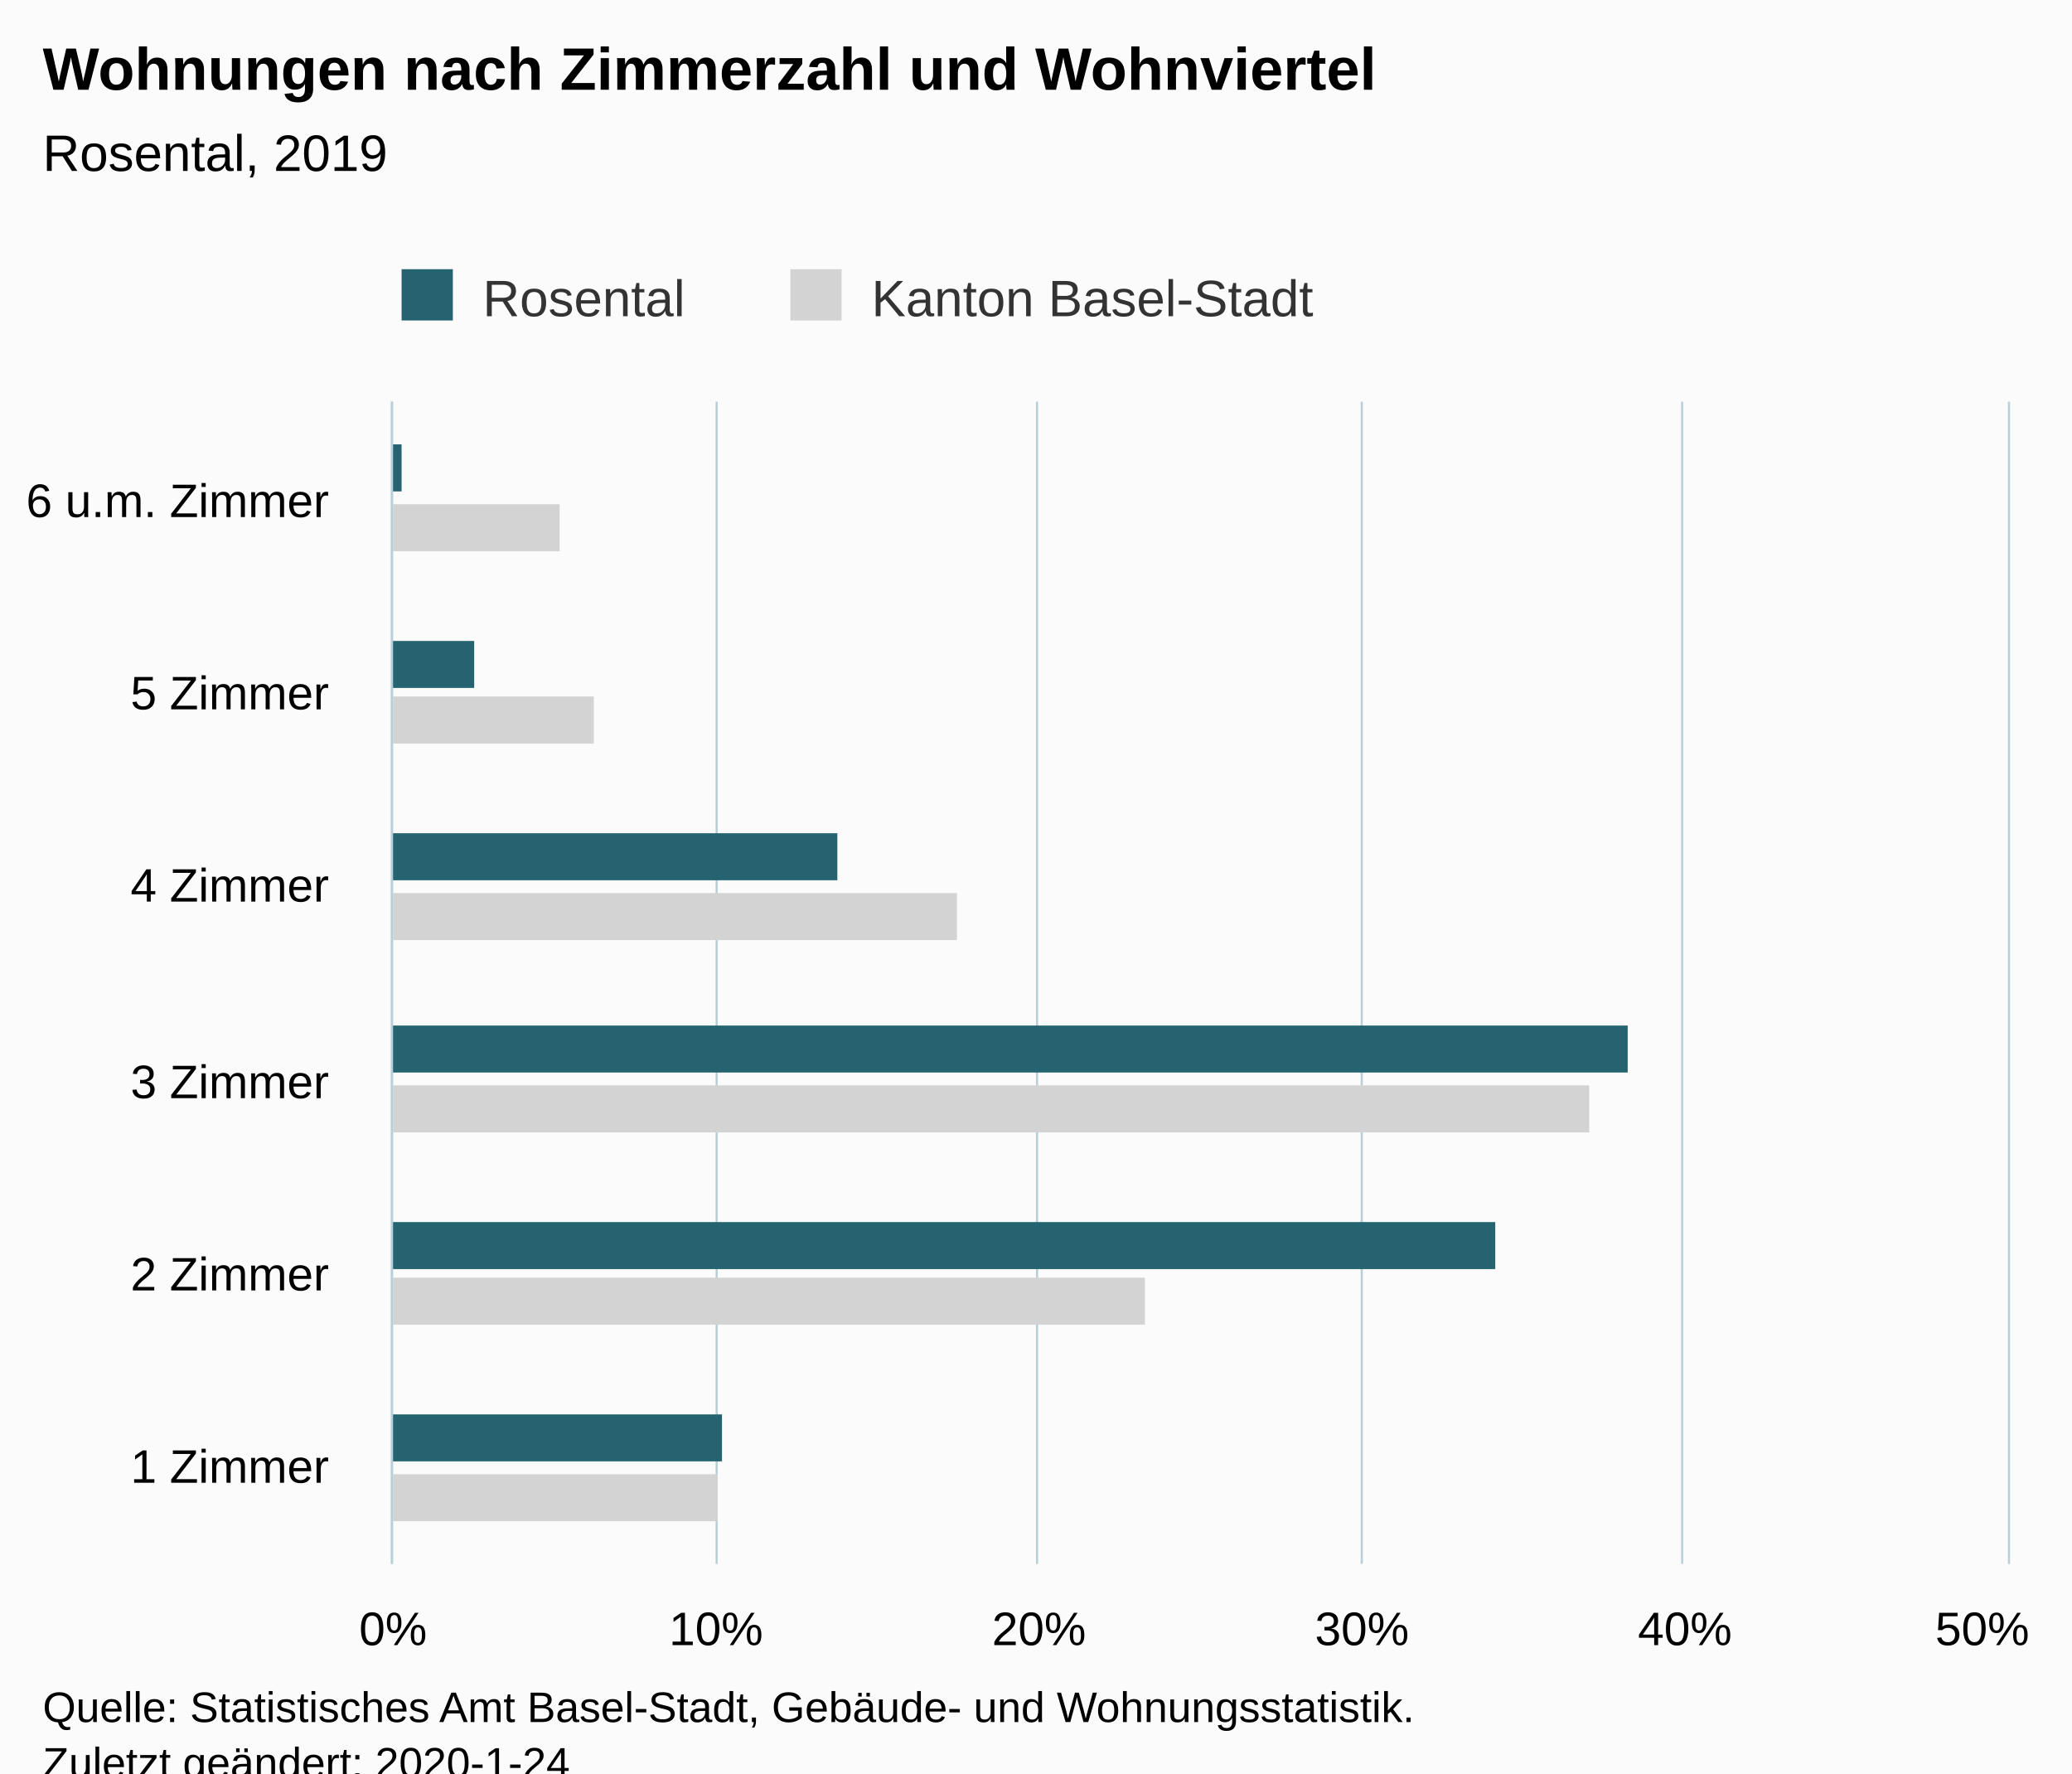
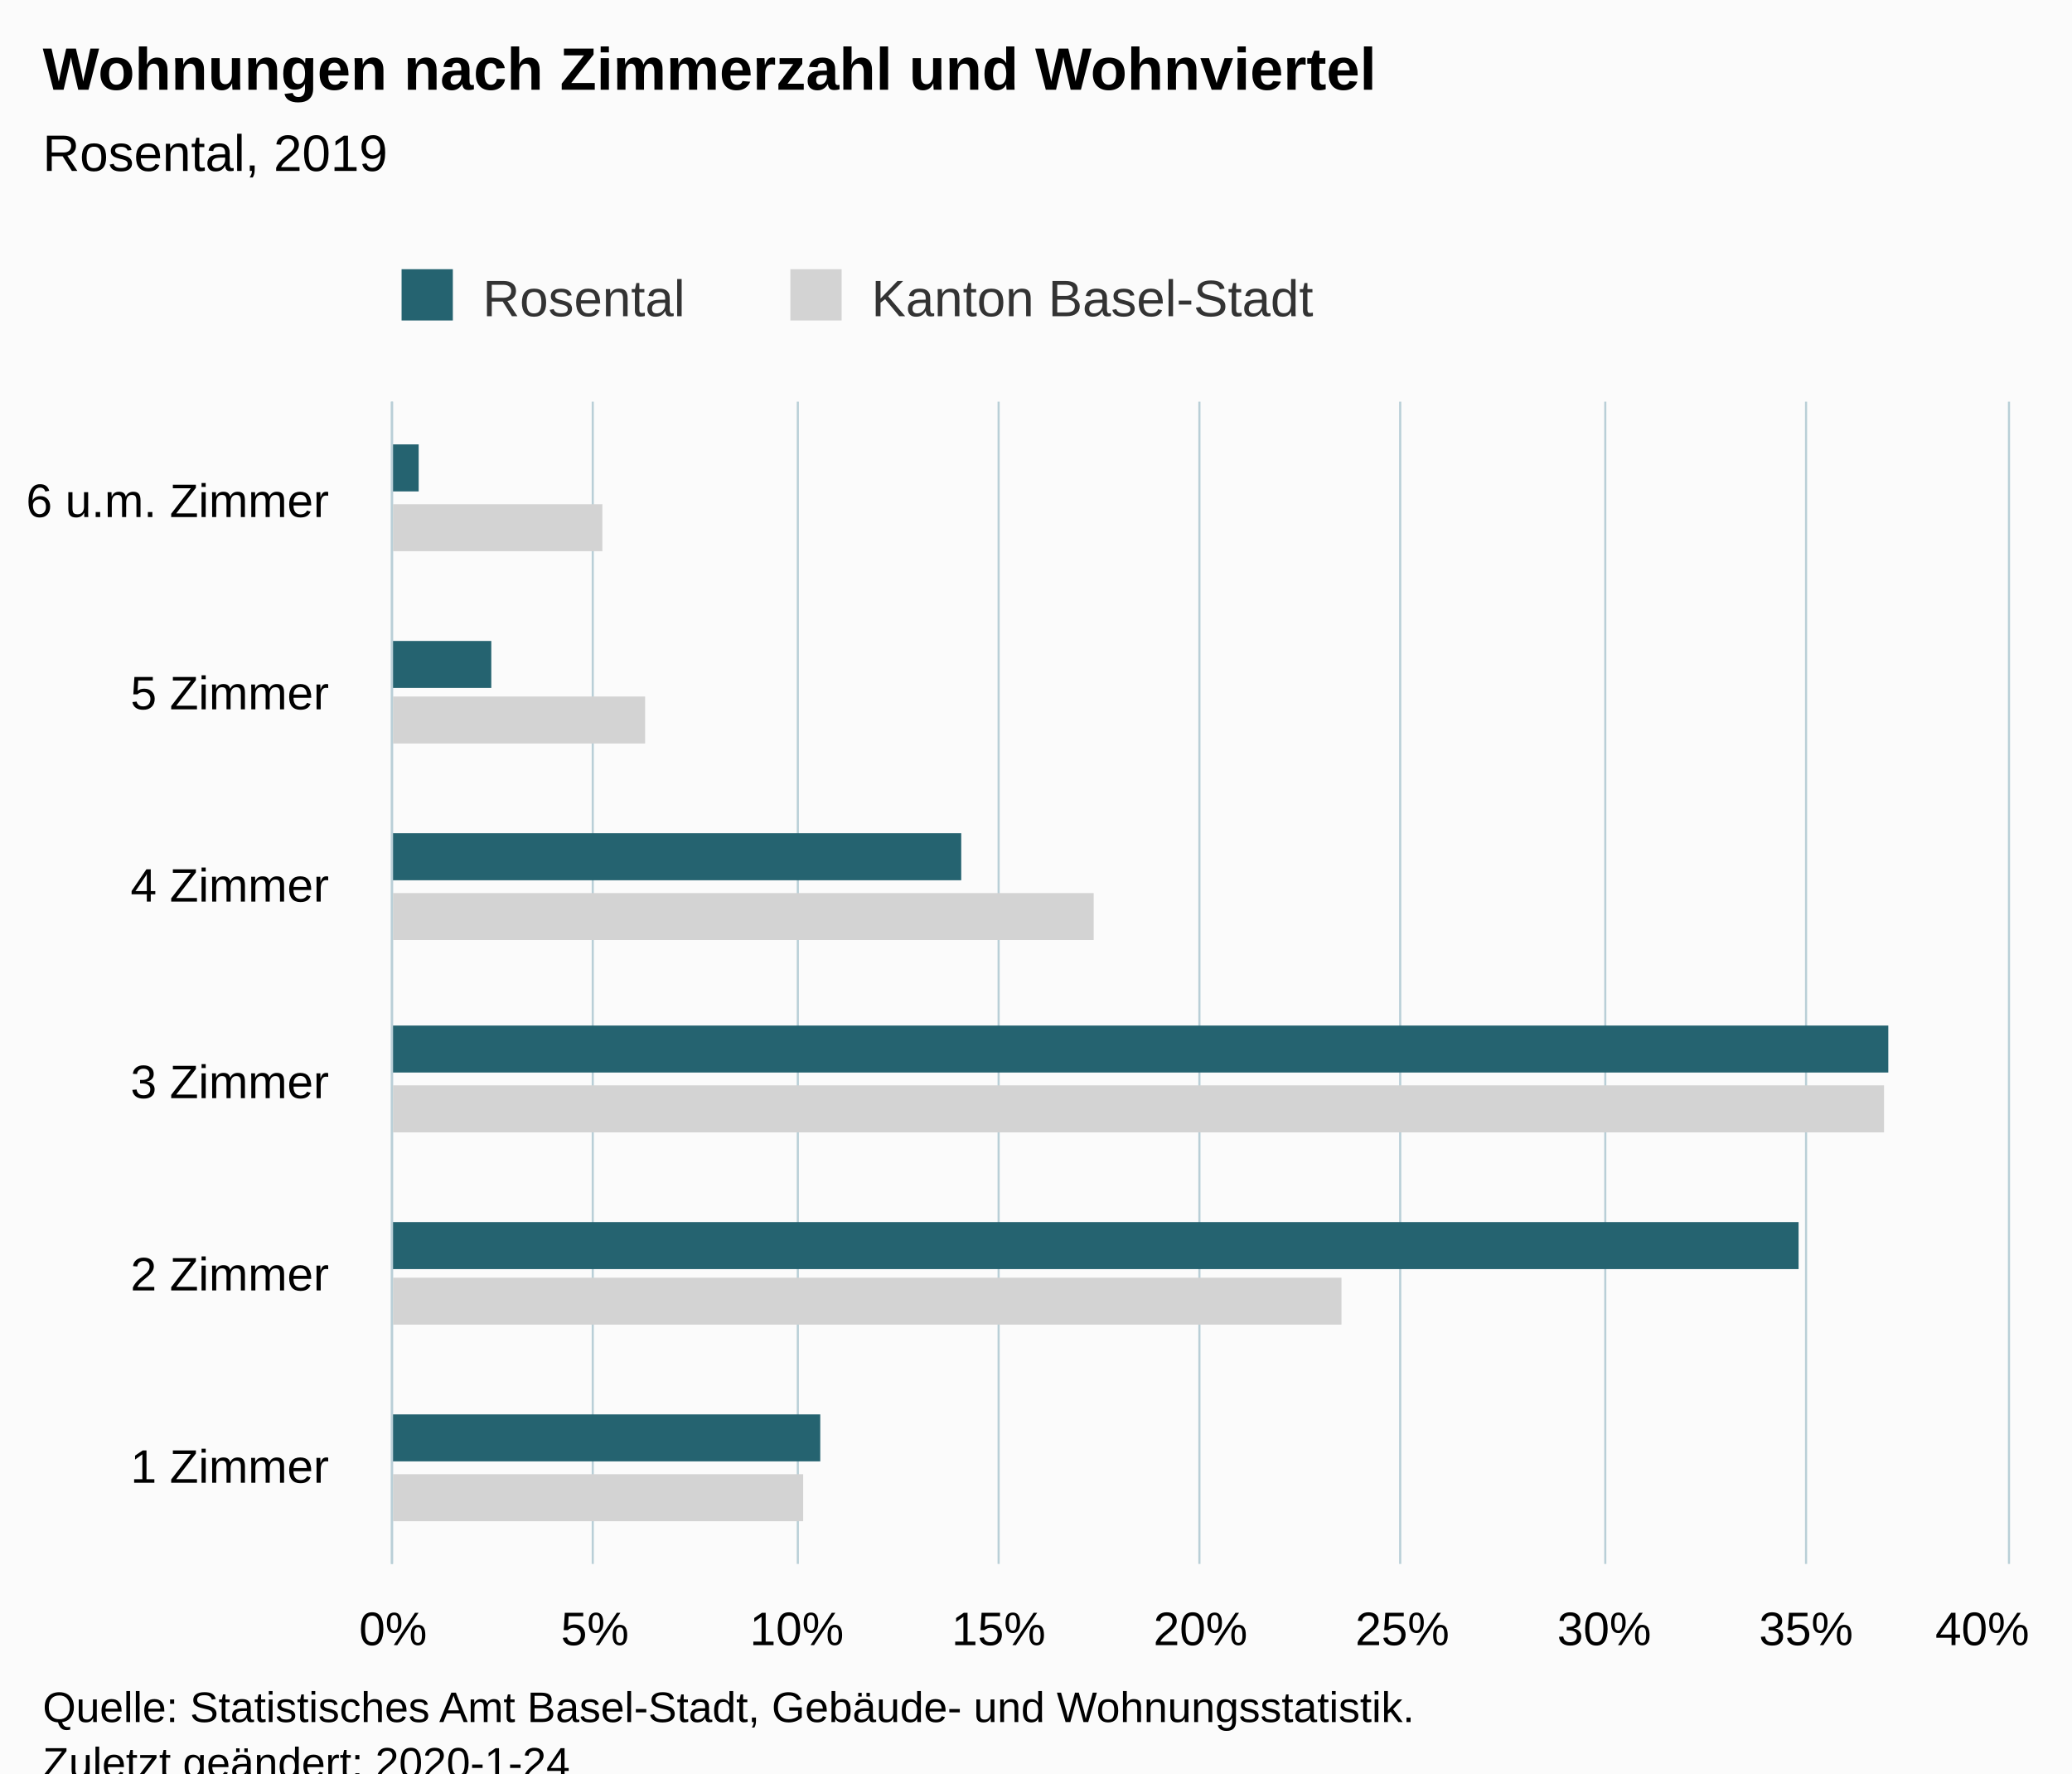
<svg xmlns="http://www.w3.org/2000/svg" version="1.1" class="highcharts-root" style="font-family:Arial;font-size:12px;" viewBox="0 0 485 415">
  <defs>
-     <clipPath id="highcharts-dn9138b-6">
+     <clipPath id="highcharts-8k996rt-6">
      <rect x="0" y="0" width="272" height="378" fill="none" />
    </clipPath>
-     <clipPath id="highcharts-dn9138b-7">
+     <clipPath id="highcharts-8k996rt-7">
      <rect x="0" y="0" width="272" height="378" fill="none" />
    </clipPath>
  </defs>
  <rect fill="#fbfbfb" class="highcharts-background" x="0" y="0" width="485" height="428" rx="0" ry="0" />
  <rect fill="none" class="highcharts-plot-background" x="92" y="94" width="378" height="272" />
  <g class="highcharts-pane-group" data-z-index="0" />
  <g class="highcharts-grid highcharts-xaxis-grid " data-z-index="1">
    <path fill="none" data-z-index="1" class="highcharts-grid-line" d="M 92 321.5 L 470 321.5" opacity="1" />
    <path fill="none" data-z-index="1" class="highcharts-grid-line" d="M 92 275.5 L 470 275.5" opacity="1" />
    <path fill="none" data-z-index="1" class="highcharts-grid-line" d="M 92 230.5 L 470 230.5" opacity="1" />
    <path fill="none" data-z-index="1" class="highcharts-grid-line" d="M 92 185.5 L 470 185.5" opacity="1" />
    <path fill="none" data-z-index="1" class="highcharts-grid-line" d="M 92 139.5 L 470 139.5" opacity="1" />
    <path fill="none" data-z-index="1" class="highcharts-grid-line" d="M 92 94.5 L 470 94.5" opacity="1" />
    <path fill="none" data-z-index="1" class="highcharts-grid-line" d="M 92 366.5 L 470 366.5" opacity="1" />
  </g>
  <g class="highcharts-grid highcharts-yaxis-grid " data-z-index="1">
    <path fill="none" stroke="#B9CFD7" stroke-width="0.5" data-z-index="1" class="highcharts-grid-line" d="M 91.75 94 L 91.75 366" opacity="1" />
-     <path fill="none" stroke="#B9CFD7" stroke-width="0.5" data-z-index="1" class="highcharts-grid-line" d="M 167.75 94 L 167.75 366" opacity="1" />
-     <path fill="none" stroke="#B9CFD7" stroke-width="0.5" data-z-index="1" class="highcharts-grid-line" d="M 242.75 94 L 242.75 366" opacity="1" />
-     <path fill="none" stroke="#B9CFD7" stroke-width="0.5" data-z-index="1" class="highcharts-grid-line" d="M 318.75 94 L 318.75 366" opacity="1" />
-     <path fill="none" stroke="#B9CFD7" stroke-width="0.5" data-z-index="1" class="highcharts-grid-line" d="M 393.75 94 L 393.75 366" opacity="1" />
+     <path fill="none" stroke="#B9CFD7" stroke-width="0.5" data-z-index="1" class="highcharts-grid-line" d="M 138.75 94 L 138.75 366" opacity="1" />
+     <path fill="none" stroke="#B9CFD7" stroke-width="0.5" data-z-index="1" class="highcharts-grid-line" d="M 186.75 94 L 186.75 366" opacity="1" />
+     <path fill="none" stroke="#B9CFD7" stroke-width="0.5" data-z-index="1" class="highcharts-grid-line" d="M 233.75 94 L 233.75 366" opacity="1" />
+     <path fill="none" stroke="#B9CFD7" stroke-width="0.5" data-z-index="1" class="highcharts-grid-line" d="M 280.75 94 L 280.75 366" opacity="1" />
+     <path fill="none" stroke="#B9CFD7" stroke-width="0.5" data-z-index="1" class="highcharts-grid-line" d="M 327.75 94 L 327.75 366" opacity="1" />
+     <path fill="none" stroke="#B9CFD7" stroke-width="0.5" data-z-index="1" class="highcharts-grid-line" d="M 375.75 94 L 375.75 366" opacity="1" />
+     <path fill="none" stroke="#B9CFD7" stroke-width="0.5" data-z-index="1" class="highcharts-grid-line" d="M 422.75 94 L 422.75 366" opacity="1" />
    <path fill="none" stroke="#B9CFD7" stroke-width="0.5" data-z-index="1" class="highcharts-grid-line" d="M 470.25 94 L 470.25 366" opacity="1" />
  </g>
  <rect fill="none" class="highcharts-plot-border" data-z-index="1" x="92" y="94" width="378" height="272" />
  <g class="highcharts-axis highcharts-xaxis " data-z-index="2">
    <path fill="none" class="highcharts-axis-line" stroke="#B9CFD7" stroke-width="0.5" data-z-index="7" d="M 91.75 94 L 91.75 366" />
  </g>
  <g class="highcharts-axis highcharts-yaxis " data-z-index="2">
    <path fill="none" class="highcharts-axis-line" data-z-index="7" d="M 92 366 L 470 366" />
  </g>
  <g class="highcharts-series-group" data-z-index="3">
-     <g data-z-index="0.1" class="highcharts-series highcharts-series-0 highcharts-bar-series " transform="translate(470,366) rotate(90) scale(-1,1) scale(1 1)" clip-path="url(#highcharts-dn9138b-7)">
-       <rect x="10" y="302" width="11" height="77" fill="lightgray" class="highcharts-point" />
-       <rect x="56" y="202" width="11" height="177" fill="lightgray" class="highcharts-point" />
-       <rect x="101" y="98" width="11" height="281" fill="lightgray" class="highcharts-point" />
-       <rect x="146" y="246" width="11" height="133" fill="lightgray" class="highcharts-point" />
-       <rect x="192" y="331" width="11" height="48" fill="lightgray" class="highcharts-point" />
-       <rect x="237" y="339" width="11" height="40" fill="lightgray" class="highcharts-point" />
+     <g data-z-index="0.1" class="highcharts-series highcharts-series-0 highcharts-bar-series " transform="translate(470,366) rotate(90) scale(-1,1) scale(1 1)" clip-path="url(#highcharts-8k996rt-7)">
+       <rect x="10" y="282" width="11" height="97" fill="lightgray" class="highcharts-point" />
+       <rect x="56" y="156" width="11" height="223" fill="lightgray" class="highcharts-point" />
+       <rect x="101" y="29" width="11" height="350" fill="lightgray" class="highcharts-point" />
+       <rect x="146" y="214" width="11" height="165" fill="lightgray" class="highcharts-point" />
+       <rect x="192" y="319" width="11" height="60" fill="lightgray" class="highcharts-point" />
+       <rect x="237" y="329" width="11" height="50" fill="lightgray" class="highcharts-point" />
    </g>
    <g data-z-index="0.1" class="highcharts-markers highcharts-series-0 highcharts-bar-series " transform="translate(470,366) rotate(90) scale(-1,1) scale(1 1)" clip-path="none" />
-     <g data-z-index="0.1" class="highcharts-series highcharts-series-1 highcharts-bar-series " transform="translate(470,366) rotate(90) scale(-1,1) scale(1 1)" clip-path="url(#highcharts-dn9138b-7)">
-       <rect x="24" y="301" width="11" height="78" fill="rgb(37, 99, 112)" class="highcharts-point" />
-       <rect x="69" y="120" width="11" height="259" fill="rgb(37, 99, 112)" class="highcharts-point" />
-       <rect x="115" y="89" width="11" height="290" fill="rgb(37, 99, 112)" class="highcharts-point" />
-       <rect x="160" y="274" width="11" height="105" fill="rgb(37, 99, 112)" class="highcharts-point" />
-       <rect x="205" y="359" width="11" height="20" fill="rgb(37, 99, 112)" class="highcharts-point" />
-       <rect x="251" y="376" width="11" height="3" fill="rgb(37, 99, 112)" class="highcharts-point" />
+     <g data-z-index="0.1" class="highcharts-series highcharts-series-1 highcharts-bar-series " transform="translate(470,366) rotate(90) scale(-1,1) scale(1 1)" clip-path="url(#highcharts-8k996rt-7)">
+       <rect x="24" y="278" width="11" height="101" fill="rgb(37, 99, 112)" class="highcharts-point" />
+       <rect x="69" y="49" width="11" height="330" fill="rgb(37, 99, 112)" class="highcharts-point" />
+       <rect x="115" y="28" width="11" height="351" fill="rgb(37, 99, 112)" class="highcharts-point" />
+       <rect x="160" y="245" width="11" height="134" fill="rgb(37, 99, 112)" class="highcharts-point" />
+       <rect x="205" y="355" width="11" height="24" fill="rgb(37, 99, 112)" class="highcharts-point" />
+       <rect x="251" y="372" width="11" height="7" fill="rgb(37, 99, 112)" class="highcharts-point" />
    </g>
    <g data-z-index="0.1" class="highcharts-markers highcharts-series-1 highcharts-bar-series " transform="translate(470,366) rotate(90) scale(-1,1) scale(1 1)" clip-path="none" />
  </g>
  <text x="10" text-anchor="start" class="highcharts-title" data-z-index="4" style="color:#000000;font-size:14px;font-weight:bold;fill:#000000;" y="21">
    <tspan>Wohnungen nach Zimmerzahl und Wohnviertel</tspan>
  </text>
  <text x="10" text-anchor="start" class="highcharts-subtitle" data-z-index="4" style="color:#000000;font-size:12px;font-weight:normal;font-family:Arial;fill:#000000;" y="40">
    <tspan>Rosental, 2019</tspan>
  </text>
  <g class="highcharts-legend" data-z-index="7" transform="translate(84,56)">
    <rect fill="none" class="highcharts-legend-box" rx="0" ry="0" x="0" y="0" width="234" height="26" visibility="visible" />
    <g data-z-index="1">
      <g>
        <g class="highcharts-legend-item highcharts-bar-series highcharts-color-undefined highcharts-series-1" data-z-index="1" transform="translate(8,3)">
          <text x="21" style="color:#333333;font-size:12px;font-weight:normal;cursor:pointer;fill:#333333;" text-anchor="start" data-z-index="2" y="15">
            <tspan>Rosental</tspan>
          </text>
          <rect x="2" y="4" width="12" height="12" fill="rgb(37, 99, 112)" class="highcharts-point" data-z-index="3" />
        </g>
        <g class="highcharts-legend-item highcharts-bar-series highcharts-color-undefined highcharts-series-0" data-z-index="1" transform="translate(99,3)">
          <text x="21" y="15" style="color:#333333;font-size:12px;font-weight:normal;cursor:pointer;fill:#333333;" text-anchor="start" data-z-index="2">
            <tspan>Kanton Basel-Stadt</tspan>
          </text>
          <rect x="2" y="4" width="12" height="12" fill="lightgray" class="highcharts-point" data-z-index="3" />
        </g>
      </g>
    </g>
  </g>
  <g class="highcharts-axis-labels highcharts-xaxis-labels " data-z-index="7">
    <text x="77" style="color:#000000;cursor:default;font-size:11px;fill:#000000;" text-anchor="end" transform="translate(0,0)" y="347" opacity="1">
      <tspan>1 Zimmer</tspan>
    </text>
    <text x="77" style="color:#000000;cursor:default;font-size:11px;fill:#000000;" text-anchor="end" transform="translate(0,0)" y="302" opacity="1">
      <tspan>2 Zimmer</tspan>
    </text>
    <text x="77" style="color:#000000;cursor:default;font-size:11px;fill:#000000;" text-anchor="end" transform="translate(0,0)" y="257" opacity="1">
      <tspan>3 Zimmer</tspan>
    </text>
    <text x="77" style="color:#000000;cursor:default;font-size:11px;fill:#000000;" text-anchor="end" transform="translate(0,0)" y="211" opacity="1">
      <tspan>4 Zimmer</tspan>
    </text>
    <text x="77" style="color:#000000;cursor:default;font-size:11px;fill:#000000;" text-anchor="end" transform="translate(0,0)" y="166" opacity="1">
      <tspan>5 Zimmer</tspan>
    </text>
    <text x="77" style="color:#000000;cursor:default;font-size:11px;fill:#000000;" text-anchor="end" transform="translate(0,0)" y="121" opacity="1">
      <tspan>6 u.m. Zimmer</tspan>
    </text>
  </g>
  <g class="highcharts-axis-labels highcharts-yaxis-labels " data-z-index="7">
    <text x="92" style="color:#000000;cursor:default;font-size:11px;fill:#000000;" text-anchor="middle" transform="translate(0,0)" y="385" opacity="1">0%</text>
-     <text x="167.6" style="color:#000000;cursor:default;font-size:11px;fill:#000000;" text-anchor="middle" transform="translate(0,0)" y="385" opacity="1">10%</text>
-     <text x="243.2" style="color:#000000;cursor:default;font-size:11px;fill:#000000;" text-anchor="middle" transform="translate(0,0)" y="385" opacity="1">20%</text>
-     <text x="318.8" style="color:#000000;cursor:default;font-size:11px;fill:#000000;" text-anchor="middle" transform="translate(0,0)" y="385" opacity="1">30%</text>
-     <text x="394.4" style="color:#000000;cursor:default;font-size:11px;fill:#000000;" text-anchor="middle" transform="translate(0,0)" y="385" opacity="1">40%</text>
-     <text x="464" style="color:#000000;cursor:default;font-size:11px;fill:#000000;" text-anchor="middle" transform="translate(0,0)" y="385" opacity="1">50%</text>
+     <text x="139.25" style="color:#000000;cursor:default;font-size:11px;fill:#000000;" text-anchor="middle" transform="translate(0,0)" y="385" opacity="1">5%</text>
+     <text x="186.5" style="color:#000000;cursor:default;font-size:11px;fill:#000000;" text-anchor="middle" transform="translate(0,0)" y="385" opacity="1">10%</text>
+     <text x="233.75" style="color:#000000;cursor:default;font-size:11px;fill:#000000;" text-anchor="middle" transform="translate(0,0)" y="385" opacity="1">15%</text>
+     <text x="281" style="color:#000000;cursor:default;font-size:11px;fill:#000000;" text-anchor="middle" transform="translate(0,0)" y="385" opacity="1">20%</text>
+     <text x="328.25" style="color:#000000;cursor:default;font-size:11px;fill:#000000;" text-anchor="middle" transform="translate(0,0)" y="385" opacity="1">25%</text>
+     <text x="375.5" style="color:#000000;cursor:default;font-size:11px;fill:#000000;" text-anchor="middle" transform="translate(0,0)" y="385" opacity="1">30%</text>
+     <text x="422.75" style="color:#000000;cursor:default;font-size:11px;fill:#000000;" text-anchor="middle" transform="translate(0,0)" y="385" opacity="1">35%</text>
+     <text x="464" style="color:#000000;cursor:default;font-size:11px;fill:#000000;" text-anchor="middle" transform="translate(0,0)" y="385" opacity="1">40%</text>
  </g>
  <text x="10" class="highcharts-credits" text-anchor="start" data-z-index="8" style="cursor:default;color:#000000;font-size:10px;fill:#000000;" y="403">
    <tspan>Quelle: Statistisches Amt Basel-Stadt, Gebäude- und Wohnungsstatistik.</tspan>
    <tspan x="10" dy="13">Zuletzt geändert: 2020-1-24</tspan>
  </text>
</svg>
